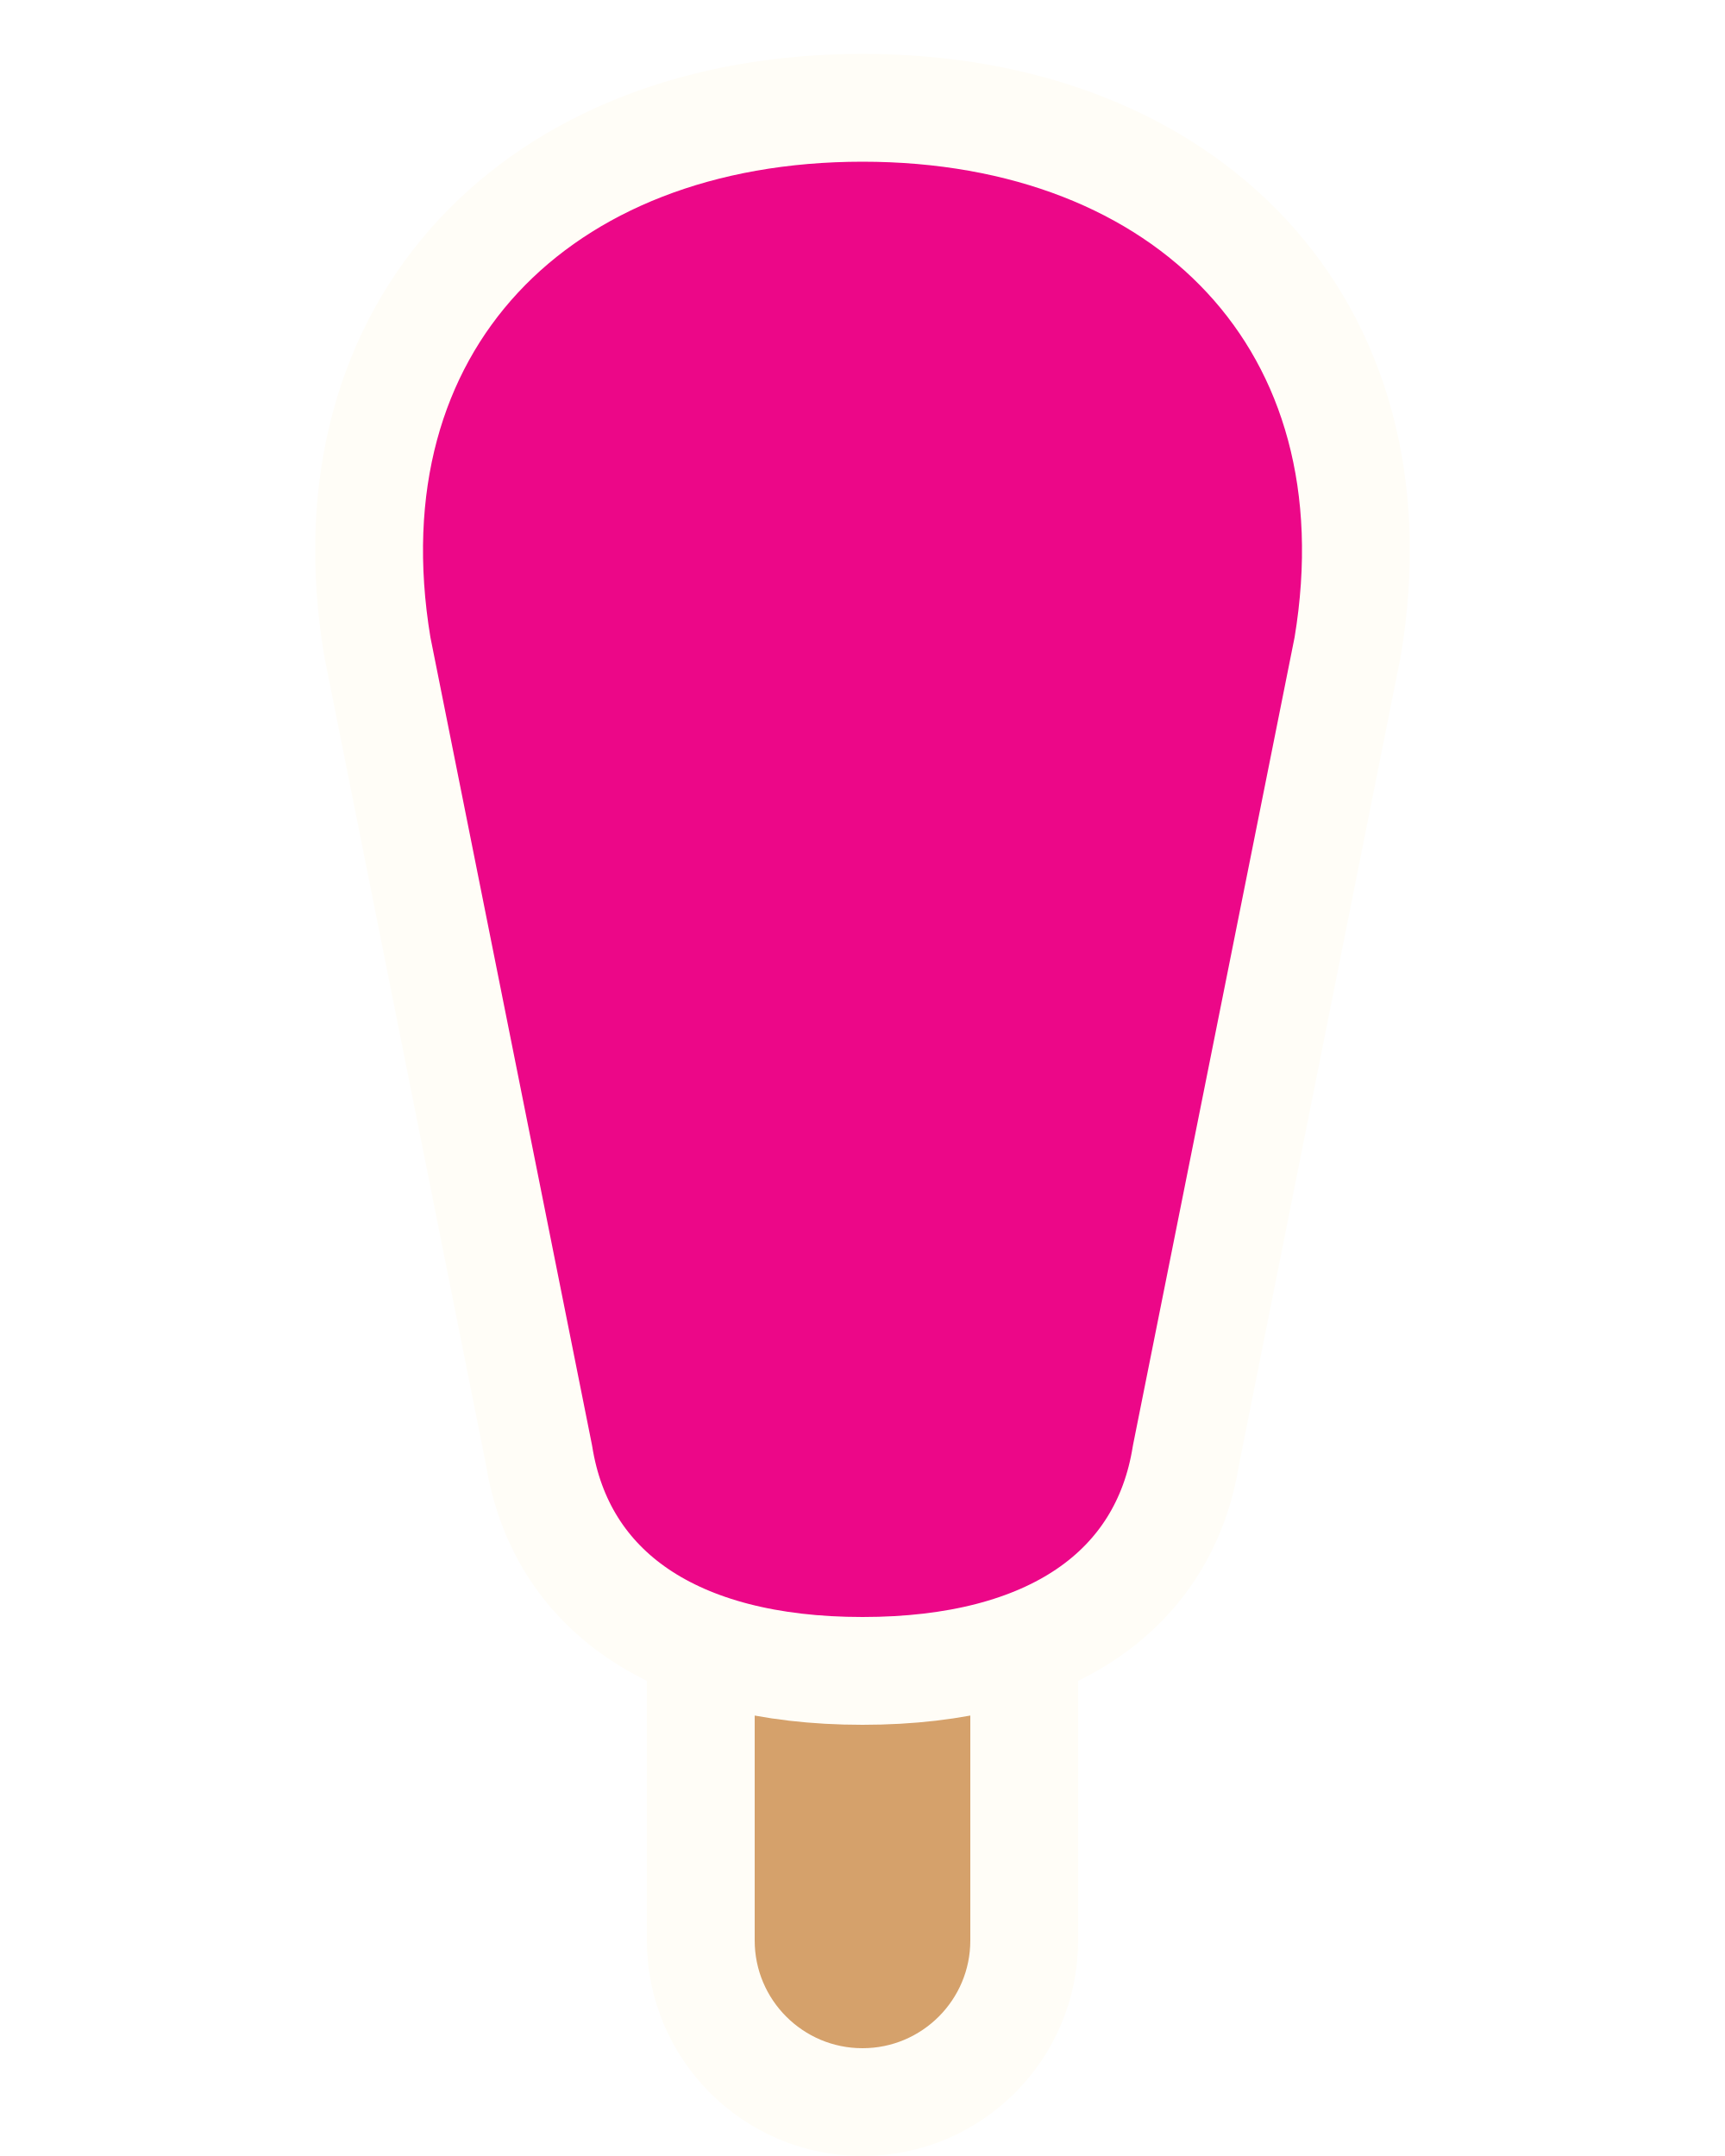
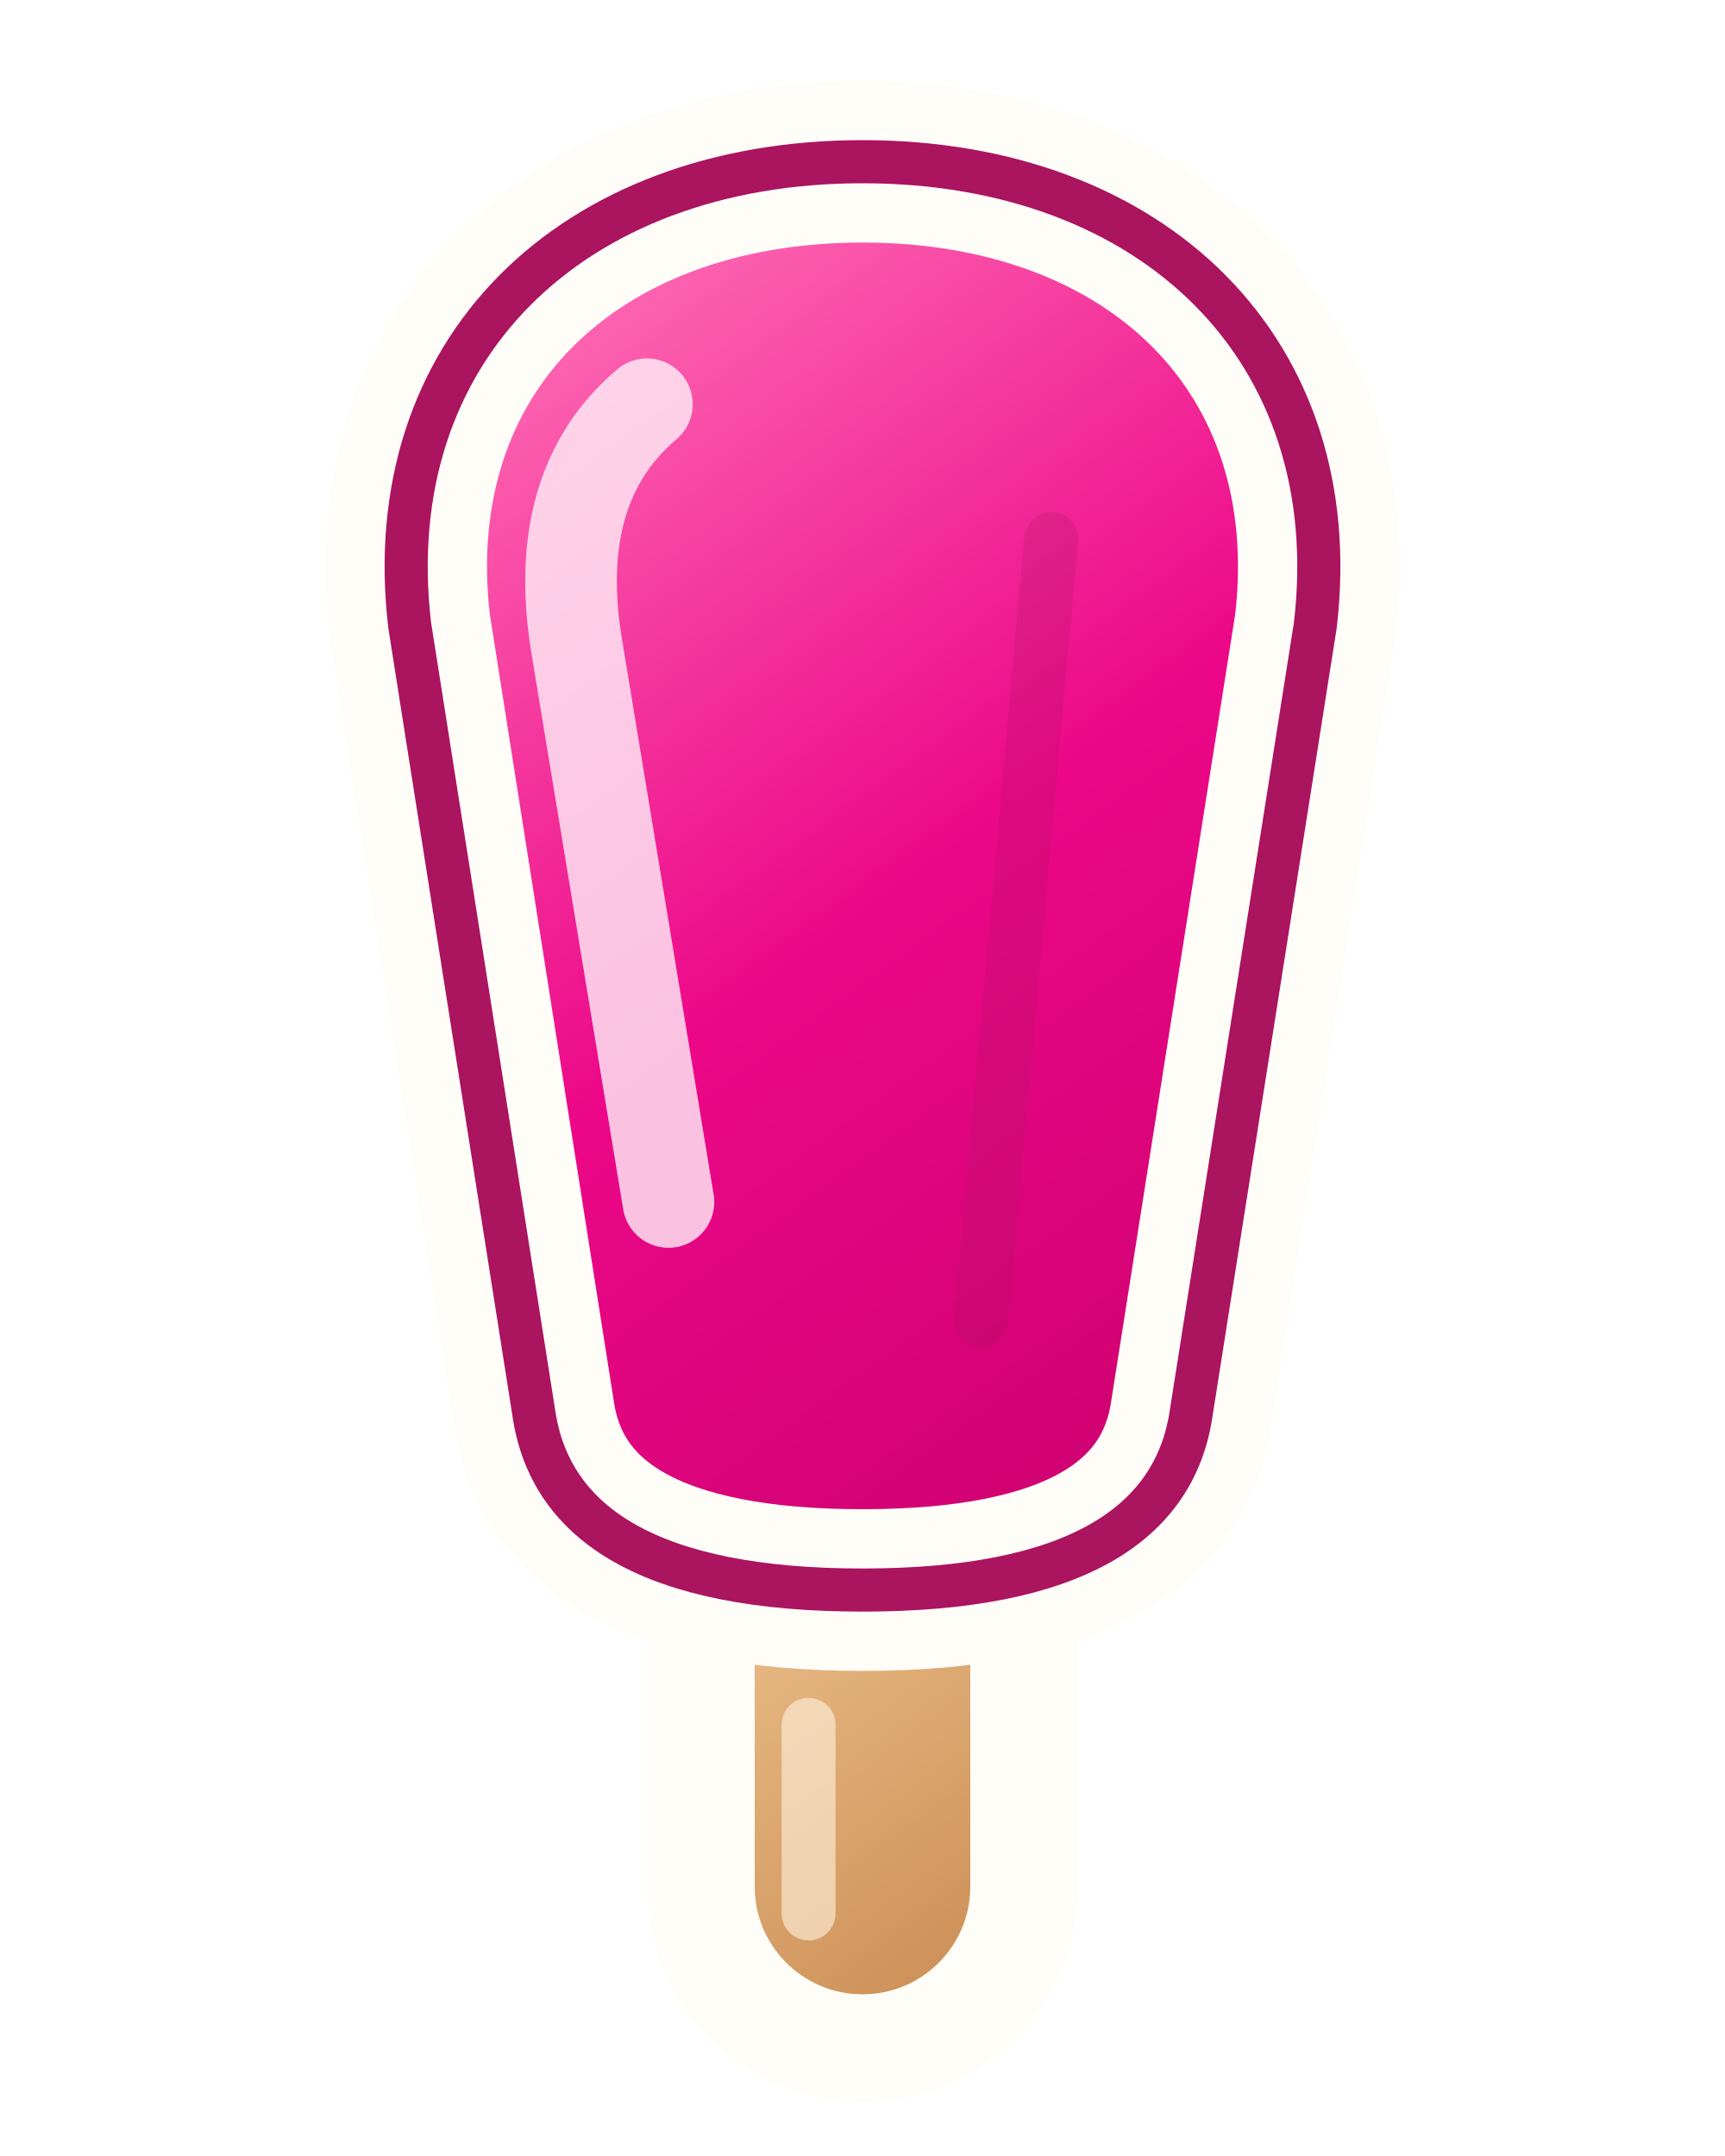
<svg xmlns="http://www.w3.org/2000/svg" width="32" height="40" viewBox="0 0 32 40">
-   <path d="M13 26h6v10a3 3 0 0 1-6 0z" fill="#d5a16b" stroke="#fffdf7" stroke-width="2" />
-   <path d="M16 2c-6 0-10 4-9 10l3 15c.4 2.5 2.5 4 6 4s5.6-1.5 6-4l3-15c1-6-3-10-9-10z" fill="#ec0788" stroke="#fffdf7" stroke-width="2" stroke-linejoin="round" />
+   <defs>
+     <linearGradient id="pink" x1="8" y1="6" x2="24" y2="28" gradientUnits="userSpaceOnUse">
+       <stop stop-color="#ff70b6" />
+       <stop offset=".5" stop-color="#ec0788" />
+       <stop offset="1" stop-color="#c9006c" />
+     </linearGradient>
+     <linearGradient id="wood" x1="13" y1="29" x2="19" y2="37" gradientUnits="userSpaceOnUse">
+       <stop stop-color="#edc18d" />
+       <stop offset="1" stop-color="#c98b52" />
+     </linearGradient>
+   </defs>
+   <rect x="13" y="26" width="6" height="12" rx="3" fill="url(#wood)" stroke="#fffdf7" stroke-width="2" />
+   <path d="M16 3c-5.4 0-9 3.5-8.4 8.6l2.3 14.6c.3 2.1 2.2 3.3 6.1 3.3s5.8-1.2 6.1-3.3l2.3-14.6C25 6.5 21.4 3 16 3Z" fill="url(#pink)" stroke="#fffdf7" stroke-width="3" stroke-linejoin="round" />
+   <path d="M16 3c-5.4 0-9 3.5-8.4 8.6l2.3 14.6c.3 2.1 2.2 3.3 6.1 3.3s5.8-1.2 6.1-3.3l2.3-14.6C25 6.5 21.4 3 16 3Z" fill="none" stroke="#ab145f" stroke-width=".8" stroke-linejoin="round" />
+   <path d="M12 7.5c-1.3 1.1-1.6 2.7-1.3 4.5l1.7 10.3" fill="none" stroke="#fff0f8" stroke-width="1.7" stroke-linecap="round" opacity=".8" />
+   <path d="m19.5 10-1.3 14.5" fill="none" stroke="#ab145f" stroke-width="1" stroke-linecap="round" opacity=".24" />
+   <path d="M15 32v3.5" fill="none" stroke="#fff4df" stroke-width="1" stroke-linecap="round" opacity=".6" />
</svg>
